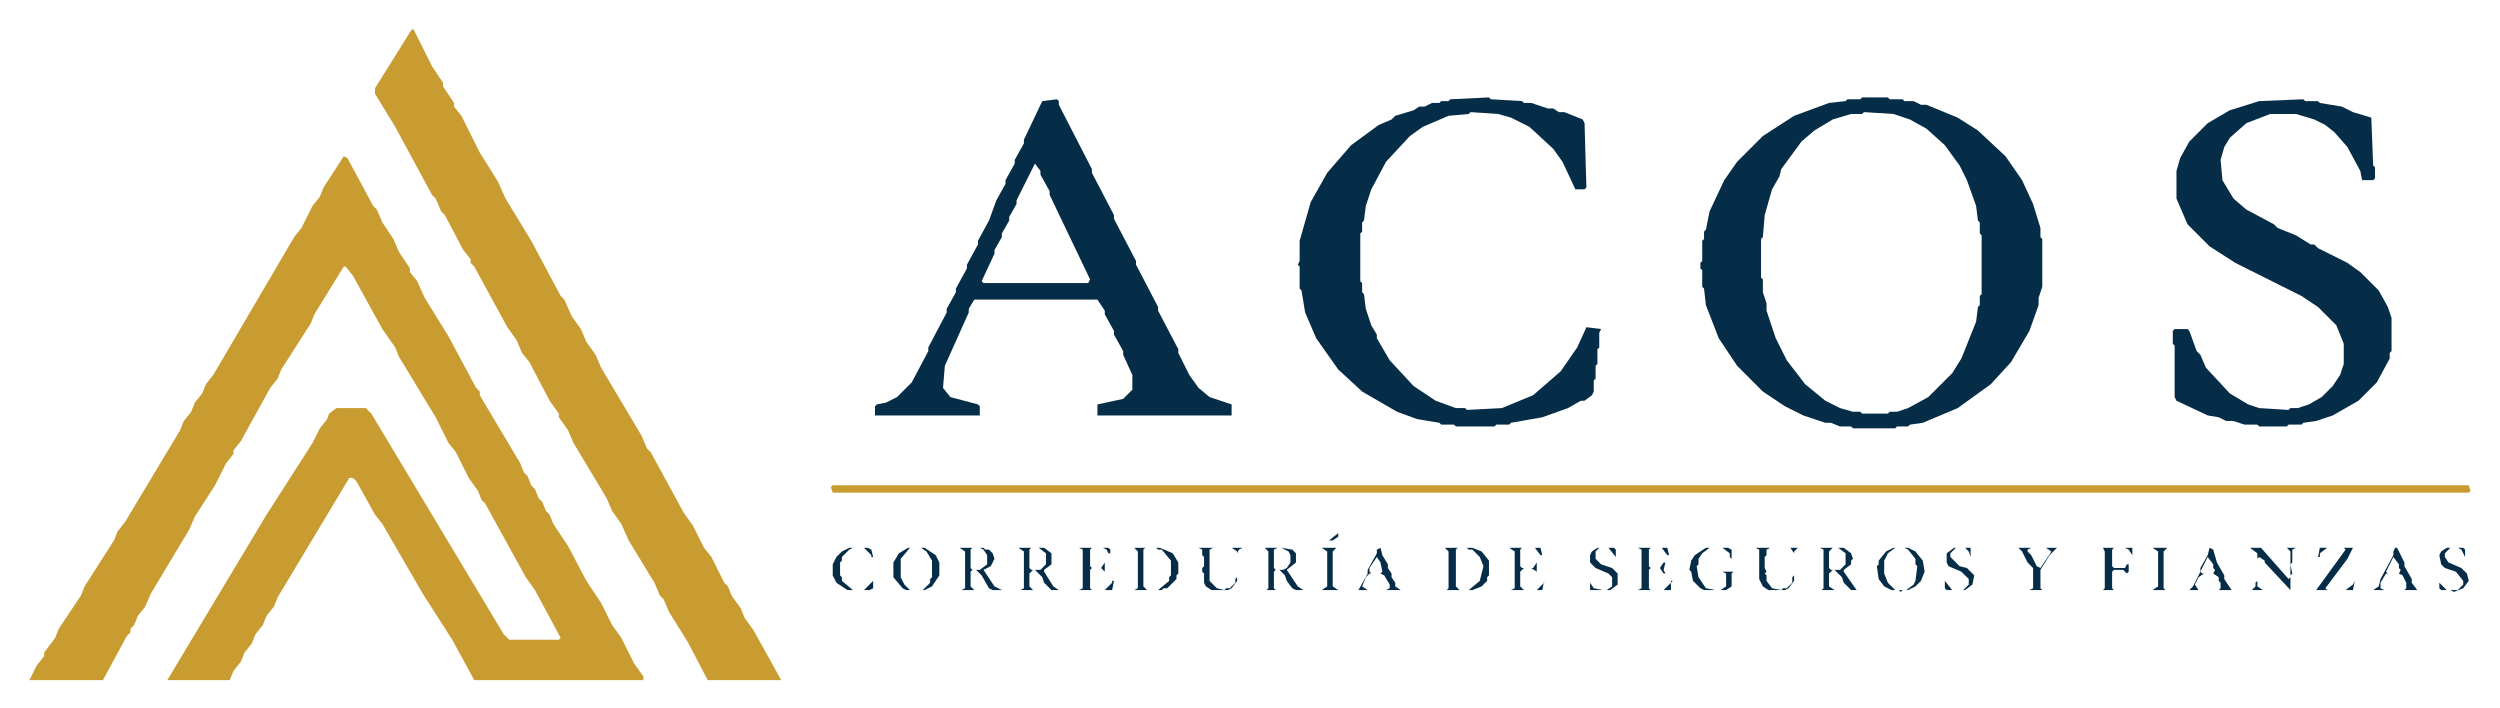
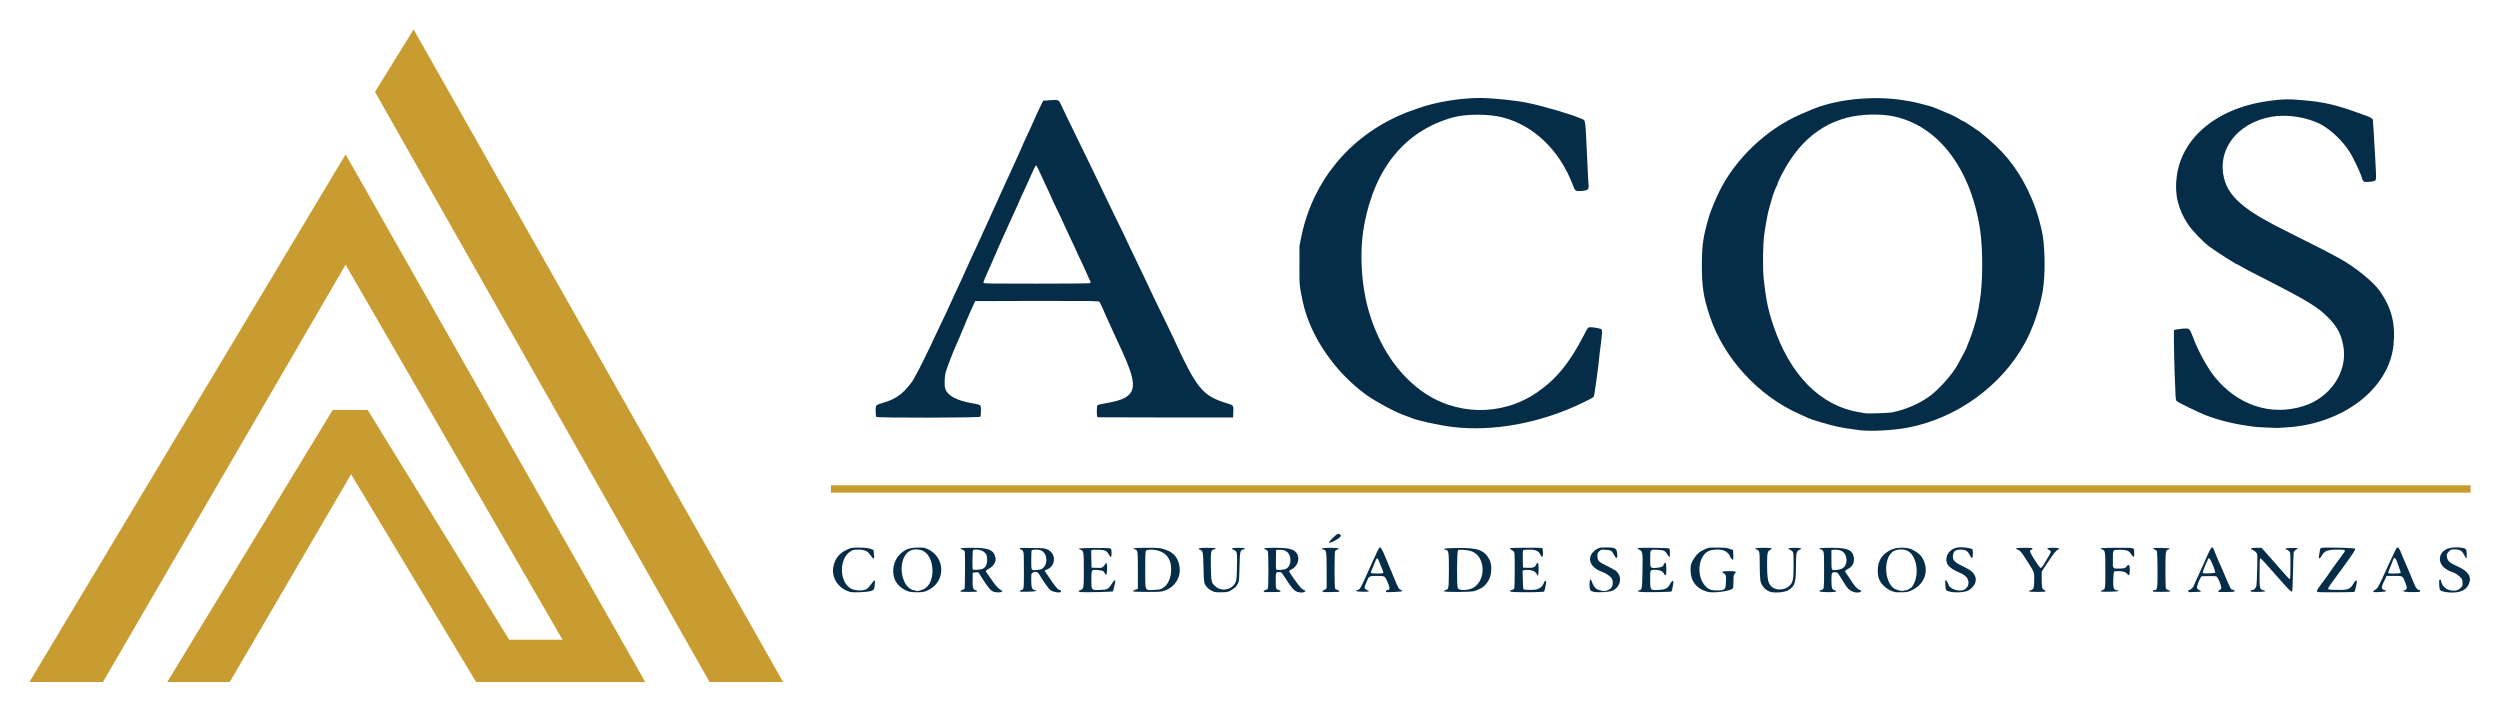
- <svg xmlns="http://www.w3.org/2000/svg" viewBox="0 0 1360 385" role="img" aria-label="ACOS Correduría de Seguros y Fianzas">
-   <path fill="#C99C31" fill-rule="evenodd" d="M452 265L453 268L1343 268L1344 267L1343 264L453 264ZM350 368L345 361L338 347L333 340L327 328L319 316L309 297L301 285L299 280L297 278L295 273L293 271L291 266L289 264L287 259L285 257L283 252L261 215L261 213L259 211L244 183L231 162L227 153L223 148L223 146L217 137L214 130L208 121L205 114L203 112L189 86L187 85L176 102L174 107L170 112L164 124L160 129L116 204L112 209L110 214L106 219L104 224L100 229L98 234L68 284L64 289L62 294L46 319L44 324L32 342L30 347L24 355L24 357L20 362L16 370L56 370L69 346L71 344L71 342L73 340L75 335L79 330L82 323L103 288L106 281L117 264L123 252L127 247L127 245L131 240L147 211L151 206L153 201L169 176L171 171L187 145L188 145L192 150L208 179L215 189L217 194L237 227L244 241L248 246L255 260L260 267L262 272L264 274L286 314L291 321L305 347L304 348L277 348L274 345L202 225L199 222L183 222L179 225L178 228L174 233L170 241L145 280L91 370L125 370L127 365L131 360L133 355L137 350L139 345L143 340L145 335L149 330L151 325L190 260L192 260L194 262L204 280L208 285L230 323L246 348L258 370L350 370ZM224 16L204 48L204 51L215 69L235 106L237 108L240 115L242 117L252 136L256 141L256 143L258 145L276 178L281 185L284 192L288 197L299 218L304 225L304 227L309 234L312 241L330 271L333 278L338 285L342 294L356 317L359 324L361 326L364 333L374 349L385 370L425 370L410 343L405 336L403 331L398 324L396 319L394 317L387 303L383 298L377 286L372 279L354 246L352 244L349 237L327 200L324 193L319 186L316 179L311 172L307 163L305 161L289 131L275 108L271 99L261 83L251 63L247 58L247 56L241 47L241 45L235 36L225 16Z" />
-   <path fill="#062D48" fill-rule="evenodd" d="M865 315L865 321L872 321L867 320L865 317ZM943 311L937 311L939 312L939 319L936 321L939 321L942 319L942 312ZM1340 298L1331 298L1328 300L1327 302L1328 307L1330 309L1336 311L1340 316L1340 318L1337 321L1331 321L1327 317L1327 315L1327 320L1328 321L1333 321L1335 322L1340 320L1343 316L1342 312L1339 309L1332 306L1330 303L1330 301L1333 298L1337 298L1339 299L1341 303L1341 299ZM1304 298L1303 298L1302 300L1302 302L1295 315L1294 319L1291 321L1297 321L1295 320L1295 317L1298 312L1305 312L1307 313L1309 317L1309 320L1308 321L1315 321L1312 317L1312 315L1308 308L1308 306ZM1302 303L1305 307L1305 309L1306 310L1305 312L1299 312L1298 311ZM1262 298L1261 303L1262 303L1262 301L1266 298L1275 298L1276 299L1260 321L1280 321L1281 316L1280 318L1276 321L1266 321L1265 320L1277 304L1280 298ZM1224 298L1228 301L1228 316L1227 317L1227 319L1225 321L1231 321L1228 319L1228 304L1229 303L1232 305L1232 306L1246 321L1246 313L1247 312L1246 307L1247 306L1247 299L1249 298L1244 298L1246 300L1246 314L1245 315L1230 298ZM1202 298L1201 302L1197 309L1197 311L1193 319L1191 321L1197 321L1196 321L1194 318L1196 314L1199 312L1204 312L1207 314L1207 316L1208 317L1208 320L1207 321L1214 321L1210 315L1210 313L1206 306L1204 299ZM1201 303L1204 307L1204 309L1205 310L1204 312L1198 312L1197 311ZM1171 298L1174 300L1174 319L1171 321L1178 321L1177 320L1177 300L1179 298ZM1160 298L1144 298L1145 300L1145 320L1144 321L1152 321L1150 321L1149 320L1149 311L1150 310L1155 310L1157 312L1158 311L1158 307L1157 307L1156 309L1150 309L1149 308L1149 299L1150 298L1156 298L1158 299L1160 302ZM1096 298L1098 298L1100 300L1103 306L1106 309L1106 320L1104 321L1111 321L1110 320L1110 310L1115 302L1119 298L1113 298L1116 300L1110 309L1108 308L1105 302L1103 300L1103 299L1105 298ZM1063 298L1059 301L1059 306L1060 308L1067 311L1071 315L1071 318L1068 321L1062 321L1058 316L1058 320L1059 321L1069 321L1073 318L1074 313L1070 309L1066 308L1061 303L1061 301L1064 298L1069 298L1071 300L1072 303L1072 298ZM1030 298L1026 300L1022 305L1022 307L1021 308L1022 315L1025 319L1029 321L1033 321L1034 322L1035 321L1038 321L1042 319L1045 316L1047 311L1046 305L1042 300L1038 298ZM1031 298L1036 298L1038 299L1042 304L1042 307L1043 308L1042 316L1041 318L1037 321L1031 321L1027 317L1025 312L1025 305L1027 301ZM990 298L992 299L992 320L991 321L989 321L998 321L995 319L995 312L997 310L998 310L1002 314L1003 317L1007 321L1010 321L1003 311L1003 310L1007 307L1007 305L1008 304L1007 301L1003 298ZM997 298L1000 298L1004 301L1004 307L1001 310L996 310L995 309L995 300ZM955 298L957 299L957 315L959 319L962 321L971 321L973 320L976 316L976 300L978 298L973 298L974 298L976 301L976 313L975 314L975 317L972 320L970 320L969 321L964 320L961 316L961 313L960 312L961 311L960 309L960 303L961 302L961 299L963 298ZM940 298L928 298L922 302L920 305L919 310L920 311L921 316L925 320L927 321L933 321L928 320L924 314L923 308L924 307L924 304L926 301L930 298L937 298L941 301L941 303L942 304L942 299ZM891 298L893 299L893 320L891 321L909 321L909 317L910 316L909 316L909 317L905 321L898 321L897 320L897 310L898 309L903 309L905 312L906 312L905 310L906 306L905 306L903 309L898 309L897 308L897 299L898 298L904 298L907 302L908 302L907 298ZM869 298L866 300L865 302L865 306L868 309L875 312L877 314L877 319L874 321L876 321L880 318L880 312L877 309L871 307L868 304L868 300L870 298L875 298L879 303L879 299L878 298ZM821 298L824 300L824 320L822 321L839 321L840 316L840 317L836 321L829 321L827 319L827 311L829 309L833 309L836 311L836 306L834 309L828 309L827 308L827 299L828 298L835 298L838 302L839 302L838 298ZM786 298L788 300L788 320L787 321L785 321L801 321L806 319L809 316L809 314L810 313L810 305L806 300L801 298ZM793 298L798 298L799 299L801 299L805 303L807 308L805 316L799 321L794 321L792 319L792 299ZM751 298L749 299L749 301L744 310L744 312L739 321L737 321L744 321L741 319L743 314L745 312L751 312L753 313L756 318L756 320L754 321L762 321L759 319L759 317L757 314L757 312L755 309L755 307L752 302ZM749 303L751 306L752 311L751 312L746 312L745 311L745 309ZM719 298L722 300L722 319L719 321L728 321L725 319L725 300L727 298ZM688 298L690 300L690 320L689 321L687 321L696 321L694 321L693 320L693 311L694 310L696 310L699 313L700 316L703 320L705 321L709 321L706 319L700 310L705 306L705 301L703 299L697 298L701 300L702 302L702 306L700 309L698 310L694 310L693 309L693 299L695 298ZM652 298L654 299L654 302L655 303L655 308L654 309L654 311L655 312L655 317L656 319L659 321L668 321L670 320L673 316L673 301L674 299L676 298L670 298L673 300L673 314L672 315L672 317L669 320L667 320L666 321L662 320L658 316L658 299L660 298ZM617 298L619 300L619 320L617 321L632 321L633 320L635 320L640 315L640 313L641 312L641 306L638 301L631 298ZM623 298L629 298L630 299L632 299L637 305L637 313L636 314L636 316L630 321L624 321L622 319L622 299ZM587 298L589 299L589 320L587 321L605 321L606 316L605 316L605 317L601 321L594 321L593 320L593 310L594 309L599 309L601 311L601 312L601 306L599 309L594 309L593 308L593 299L594 298L600 298L602 299L603 301L604 301L604 299L603 298ZM554 298L557 300L557 320L555 321L562 321L560 319L560 312L562 310L563 310L567 314L568 317L572 321L576 321L573 319L568 311L568 310L572 307L572 301L568 298ZM561 298L565 298L569 301L569 307L566 310L561 310L560 309L560 299ZM522 298L525 300L525 320L523 321L530 321L528 319L528 311L529 310L531 310L534 313L538 320L540 321L545 321L541 319L535 310L539 308L541 304L540 301L538 299L536 299L535 298ZM529 298L533 298L535 299L537 302L537 307L533 310L529 310L528 309L528 299ZM494 298L489 301L486 306L486 314L491 320L493 321L497 321L495 321L492 318L490 314L490 304L495 298L501 298L504 300L507 305L507 314L506 315L506 317L502 321L499 321L503 321L507 319L511 313L511 306L509 302L503 298ZM458 300L455 303L453 307L453 313L455 317L461 321L473 321L475 320L475 316L470 321L464 321L458 316L458 314L457 313L457 306L458 305L458 303L462 299L464 298L470 298L474 302L474 303L475 303L474 299L472 298L462 298ZM728 290L723 294L725 294L728 292ZM1261 55L1254 55L1253 54L1229 55L1213 60L1201 67L1191 77L1186 86L1184 93L1184 108L1190 122L1202 134L1216 143L1252 161L1261 167L1271 177L1275 187L1275 198L1273 204L1269 210L1263 216L1256 220L1250 222L1246 222L1245 223L1229 222L1223 220L1213 214L1200 200L1197 193L1195 191L1191 180L1190 179L1183 179L1182 180L1182 187L1183 188L1183 216L1184 218L1201 226L1207 227L1211 229L1215 229L1221 231L1228 231L1229 232L1244 232L1245 231L1252 231L1253 230L1260 229L1269 226L1283 218L1293 208L1300 195L1300 192L1301 191L1301 173L1299 167L1294 158L1284 148L1277 143L1261 135L1259 133L1257 133L1249 128L1239 124L1237 122L1222 114L1215 108L1209 98L1208 87L1210 80L1213 75L1222 67L1235 62L1249 62L1259 65L1265 68L1270 72L1277 80L1284 93L1285 98L1291 98L1292 97L1292 91L1291 90L1290 64L1280 61L1274 58L1262 56ZM567 55L557 76L557 78L552 87L552 89L547 98L547 100L542 109L538 120L532 131L532 133L526 144L526 146L520 157L520 159L515 168L515 170L505 189L505 191L496 208L488 216L482 219L477 220L476 221L476 226L533 226L533 221L532 220L517 216L513 211L514 199L527 170L527 168L530 163L597 163L601 169L601 171L606 180L606 182L611 191L611 193L616 204L616 212L611 217L597 220L597 226L670 226L670 220L658 216L652 211L647 204L641 192L641 190L630 169L630 167L618 144L618 142L606 119L606 117L594 94L594 92L576 57L576 55L575 54ZM563 89L566 93L566 95L571 104L571 106L593 152L592 154L535 154L534 153L541 138L541 136L545 129L545 127L549 120L549 118L553 111L553 109ZM1013 53L1012 54L1005 54L1004 55L995 56L976 63L959 74L945 88L938 98L930 115L928 125L927 126L927 130L926 131L926 142L925 143L925 146L926 147L926 156L927 157L928 166L935 184L945 199L959 213L971 221L981 226L993 230L996 230L1001 232L1007 232L1008 233L1031 233L1032 232L1038 232L1039 231L1046 230L1065 222L1083 209L1094 197L1104 180L1109 166L1109 162L1111 156L1111 130L1110 129L1110 124L1106 111L1100 98L1091 85L1076 71L1065 64L1048 57L1045 57L1041 55L1036 55L1035 54L1028 54L1027 53ZM1014 61L1030 62L1039 65L1048 70L1058 79L1066 90L1070 98L1075 112L1076 120L1077 121L1077 127L1078 128L1078 160L1077 161L1077 166L1076 167L1075 175L1067 195L1062 203L1049 216L1038 222L1032 224L1028 224L1027 225L1013 225L1012 224L1008 224L1001 222L993 218L982 209L972 196L966 184L961 169L961 165L959 159L959 152L958 151L958 130L959 129L960 117L964 103L968 96L969 92L980 77L987 71L997 65L1007 62L1013 62ZM789 54L788 55L784 55L783 56L779 56L775 58L772 58L769 60L759 63L757 65L750 68L735 79L722 94L713 110L707 131L707 142L706 144L707 145L707 157L708 158L710 170L716 184L728 201L741 213L760 224L771 228L783 230L784 231L791 231L792 232L813 232L814 231L821 231L822 230L839 227L853 222L860 218L862 218L866 215L867 213L867 207L868 206L868 199L869 198L869 190L870 189L870 181L871 179L863 178L858 189L849 202L834 215L817 222L798 223L797 222L792 222L781 218L769 210L756 196L749 184L749 182L746 177L743 168L742 160L741 159L741 154L740 153L740 127L741 126L741 121L742 120L743 112L746 103L754 88L767 74L774 69L788 63L799 62L800 61L815 62L822 64L832 69L845 81L850 88L857 103L862 103L863 102L862 67L861 65L851 61L848 61L845 59L842 59L833 56L829 56L828 55L811 54L810 53Z" />
+ <svg xmlns="http://www.w3.org/2000/svg" viewBox="120 75 1360 385" role="img" aria-label="ACOS Correduría de Seguros y Fianzas">
+   <path fill="#C99C31" d="M 345 91 L 324 125 L 506 446 L 546 446 Z M 308 159 L 136 446 L 176 446 L 308 219 L 426 423 L 397 423 L 320 298 L 301 298 L 211 446 L 245 446 L 311 333 L 379 446 L 471 446 Z" />
+   <rect x="572" y="339" width="892" height="4" fill="#C99C31" />
+   <path fill="#062D48" fill-rule="evenodd" d="M 1452.5 397.3 C 1449.2 397.1 1447.4 396.4 1447.2 395.5 C 1446.9 394.3 1446.8 391.2 1446.9 390.8 C 1447.2 390.1 1448 390.3 1448 391 C 1448 393 1450.1 395.4 1452.5 396 C 1455 396.7 1457.3 396.3 1458.6 394.8 C 1459.7 393.7 1459.7 393.5 1459.6 391.7 C 1459.4 390 1459.3 389.8 1457.9 388.5 C 1457 387.7 1455.8 386.9 1455.1 386.6 C 1450 385 1447.3 382.4 1447.3 379.1 C 1447.3 374.8 1451.5 372.3 1457.7 372.8 C 1461.6 373.2 1461.8 373.4 1461.9 376.3 C 1462 379.2 1461.7 379.3 1460.5 376.9 C 1459.4 374.6 1458.2 373.9 1455.4 373.9 C 1453.3 373.9 1453.2 373.9 1452.1 375.1 C 1451.1 376.3 1450.9 376.6 1451.1 377.7 C 1451.4 380.2 1452.4 381.1 1457.1 383.2 C 1462.8 385.8 1464.7 388.8 1463.1 392.6 C 1461.7 396.1 1458.1 397.7 1452.5 397.3 Z M 582.5 397 C 576.3 395.4 572.3 389.5 573.3 383.6 C 574.1 379.1 576.4 376 580.6 374.1 C 583.1 372.9 583.2 372.9 587.3 372.9 C 590.5 372.9 591.9 373.1 593.3 373.5 L 595.2 374.2 L 595.4 376.3 C 595.8 379.6 595.4 379.7 593.3 376.7 C 591.9 374.7 590.2 374 586.8 374 C 584.4 374 584 374.1 582.6 375 C 576.2 379 576.6 392 583.1 395.3 C 585 396.2 588.1 396.5 590.2 395.9 C 591.6 395.5 592 395.3 593.6 393.2 C 595.9 390.1 596.2 390 595.9 392.8 C 595.6 395.8 595.5 395.9 593.8 396.5 C 592 397.1 584.1 397.5 582.5 397 Z M 614.7 396.9 C 611.1 395.9 607.7 393 606.6 389.8 C 605 385.4 606.2 379.8 609.5 376.6 C 612.2 373.9 614.8 372.9 619.2 372.9 C 622.7 372.8 622.9 372.9 625.1 373.9 C 634.3 378.5 634.4 391.3 625.2 395.9 C 623.1 396.9 622.6 397.1 619.5 397.2 C 617.6 397.2 615.5 397.1 614.7 396.9 Z M 622.7 395.4 C 628.8 392.3 628.8 378.8 622.7 375 C 620.4 373.5 616.4 373.5 614.4 375 C 610 378.2 609.2 386.7 612.6 392.6 C 613.5 394.2 615.7 396 616.8 396 C 617.2 396 617.7 396.2 618 396.3 C 618.7 396.8 620.6 396.4 622.7 395.4 Z M 660.8 397 C 659 396.5 657.7 394.9 654 389.1 L 652.2 386.3 L 650.7 386.4 L 649.2 386.5 L 649.1 390.3 C 649 394.5 649.3 395.7 650.6 396 C 651.1 396.1 651.5 396.4 651.6 396.6 C 651.7 396.9 650.6 397 647 397 C 643.5 397 642.3 396.9 642.4 396.6 C 642.5 396.4 643 396.1 643.5 395.9 C 644 395.8 644.6 395.5 644.7 395.3 C 645 394.8 645.1 375.7 644.8 374.9 C 644.7 374.6 644.1 374.2 643.5 374 C 641.3 373.3 642.7 373 648.8 373 C 658.2 373 660.8 374.2 661.6 378.8 C 661.9 380.8 660.1 383.4 657.7 384.5 C 656.4 385.1 655.9 386 656.7 386.5 C 656.8 386.6 657.5 387.6 658.2 388.6 C 660.9 392.7 662.7 394.9 664 395.6 C 664.8 396.1 665.3 396.6 665.2 396.8 C 665.1 397.3 662.2 397.4 660.8 397 Z M 654.4 384.5 C 656.1 383.8 657 382.2 657 379.7 C 657 377.1 656.7 376.3 655.1 375.1 C 653.7 374 649.8 373.5 649.3 374.4 C 649 374.9 648.9 384.4 649.2 384.8 C 649.6 385.2 653.2 385 654.4 384.5 Z M 693.8 397 C 693.1 396.9 692 396.5 691.4 396 C 690.5 395.4 687 390.4 685.3 387.4 C 684.6 386.1 683 385.7 681.8 386.5 C 681 387 681 387.2 681 390.6 C 681 394.7 681.4 395.7 682.8 396 C 685.1 396.4 683.4 396.8 679.1 396.9 C 675.6 397 674.6 396.9 674.7 396.6 C 674.8 396.4 675.2 396.1 675.5 396 C 677 395.8 677 395.7 677 385.2 C 677 374.3 677 374.5 675.2 373.9 C 674.9 373.8 674.7 373.5 674.7 373.3 C 674.7 373.1 676.7 373 681.4 373.1 C 687.9 373.2 688.2 373.2 690 374 C 694.6 376.2 694.4 382.7 689.8 384.7 C 688.2 385.4 688.1 385.5 688.8 386.3 C 689 386.6 690.4 388.6 691.8 390.7 C 694.3 394.4 695.7 396 696.6 396 C 697.2 396 697.5 396.7 697 397 C 696.4 397.4 695.8 397.4 693.8 397 Z M 686.9 384.4 C 690.2 382.3 689.9 376.1 686.5 374.5 C 685 373.8 681.5 373.8 681.2 374.5 C 681.1 374.8 681 377.2 681 379.8 C 681 384.1 681.1 384.7 681.6 385 C 682.4 385.4 686 385 686.9 384.4 Z M 707.9 397.1 C 706.4 396.9 706.4 396.4 708 395.9 C 709.5 395.4 709.6 394.8 709.6 385 C 709.6 375.7 709.5 374.5 708 374.1 C 707.4 373.9 707 373.7 706.9 373.5 C 706.8 373 723.6 372.9 724.2 373.4 C 724.5 373.6 724.7 374.5 724.7 375.9 C 724.7 378.4 724.2 378.6 723.2 376.6 C 722.1 374.7 721.2 374.2 718.1 374.1 C 716.6 374 715 374 714.5 374.1 L 713.6 374.4 L 713.7 379.1 L 713.8 383.8 L 716.6 383.9 C 719.2 384 719.4 384 720.3 383.1 C 720.8 382.6 721.3 381.9 721.4 381.7 C 721.5 381.3 721.7 381.3 722 381.5 C 722.5 382 722.3 387.4 721.8 387.6 C 721.5 387.7 721.2 387.4 721 386.9 C 720.5 385.6 719.8 385.3 717.2 385.1 C 713.6 384.8 713.7 384.8 713.7 390.4 C 713.7 396.2 713.6 396.1 718.6 395.9 C 722.4 395.8 723 395.5 724.8 392.6 C 725.9 390.8 726.7 390.2 726.7 391.1 C 726.7 391.9 725.6 396.5 725.4 396.7 C 725.2 397 710.2 397.3 707.9 397.1 Z M 780.8 397 C 778.4 396.4 776.4 394.7 775.4 392.7 C 775 391.7 774.8 389.8 774.7 383.5 C 774.5 374.9 774.4 374.6 772.7 374 C 771.1 373.3 772.5 373 776.9 373 C 780.3 373 781.4 373.1 781.3 373.4 C 781.2 373.6 780.8 373.9 780.4 373.9 C 778.7 374.2 778.6 375 778.7 383.2 C 778.9 391.6 778.9 391.9 781.1 393.9 C 784.4 397.1 790.4 395.9 792.2 391.6 C 792.7 390.4 792.8 389 792.9 383.1 C 793.1 375.3 793 374.9 791.1 374.1 C 789.3 373.4 790.1 373 793.7 373 C 796.8 373 798.3 373.4 796.5 373.9 C 794.6 374.3 794.5 374.7 794.3 383.3 C 794.1 390.7 794.1 391.2 793.4 392.5 C 792.3 394.4 792 394.6 790 395.9 C 788.3 397 788 397.1 785 397.2 C 783.3 397.3 781.4 397.2 780.8 397 Z M 808.2 397.1 C 807.1 396.9 807.2 396.3 808.5 395.9 C 809 395.8 809.6 395.5 809.7 395.3 C 810.1 394.7 810.1 375.3 809.7 374.8 C 809.6 374.6 809.1 374.2 808.6 374 C 806.5 373.2 807.7 373 813.8 373 C 821.9 373 824.6 373.9 825.9 376.9 C 827.1 379.7 825.5 383.4 822.5 384.8 C 821.9 385.1 821.3 385.5 821.3 385.8 C 821.3 386.2 825.1 391.7 827.1 394.1 C 827.7 394.9 828.8 395.8 829.4 396 C 830.3 396.4 830.4 396.5 829.8 396.9 C 829.1 397.4 827.6 397.5 825.8 397 C 824.1 396.5 822.6 394.8 819.6 390.1 C 818.3 388 817.1 386.3 816.9 386.3 C 814 386 814 385.9 814 390.8 C 814 395.2 814.1 395.6 815.5 395.9 C 816.8 396.3 817 397 815.8 397 C 815.3 397 813.6 397.1 812 397.1 C 810.4 397.1 808.7 397.1 808.2 397.1 Z M 819.6 384.4 C 821.1 383.7 822 381.8 822 379.7 C 822 376 819.7 373.9 816.1 374.1 L 814.2 374.2 L 814.1 379.3 C 814 382.1 814.1 384.6 814.3 384.8 C 814.7 385.3 818.3 385.1 819.6 384.4 Z M 840.4 397.1 C 839 396.9 839 396.5 840.5 395.9 C 841.2 395.6 841.7 395.1 841.7 394.8 C 841.7 394.4 841.7 389.9 841.7 384.7 C 841.6 374.4 841.6 374.3 839.8 373.9 C 837.9 373.4 839.6 373 843.7 373 C 848 373 849.2 373.3 847.4 374 C 846.9 374.2 846.4 374.6 846.3 374.8 C 845.9 375.3 845.9 394.7 846.3 395.3 C 846.4 395.5 847 395.8 847.5 395.9 C 848.9 396.3 849 397 847.6 397 C 847 397 845.4 397 844 397.1 C 842.6 397.1 841 397.1 840.4 397.1 Z M 874.3 397.1 C 873.7 396.9 874 396 874.6 396 C 876.3 396 876.3 395 874.6 391.1 C 873.3 388.3 873.4 388.3 868.8 388.3 C 864.8 388.3 864.7 388.4 863.4 391.6 C 862 394.8 862 395.2 863.5 395.9 C 865.6 396.7 864.9 397 861.1 396.9 C 857.5 396.8 856.7 396.5 858.7 395.9 C 860 395.4 859.9 395.6 864.9 384.5 C 865.6 383 866.5 380.9 867 379.8 C 867.6 378.7 868.5 376.7 869.1 375.2 C 869.9 373.6 870.5 372.7 870.7 372.7 C 871.3 372.9 872.2 374.5 873.7 378.2 C 874.5 380 875.4 382.3 875.8 383.3 C 876.3 384.3 877.1 386.4 877.8 388 C 880.8 395.4 880.9 395.5 882.3 396 C 882.8 396.2 883 396.5 882.8 396.6 C 882.5 396.9 875 397.3 874.3 397.1 Z M 872.5 386.7 C 872.6 386.5 872.4 385.8 872.1 385 C 871.7 384.2 871 382.4 870.5 381.1 C 870 379.8 869.5 378.7 869.3 378.7 C 869 378.7 868.4 379.4 868.2 380.3 C 868 380.8 867.5 382.1 867 383.2 C 865.8 385.8 865.6 386.3 865.9 386.7 C 866.1 387.1 872.2 387.1 872.5 386.7 Z M 944.6 397.1 C 941.2 397 940.4 396.5 942.5 395.9 C 943 395.8 943.6 395.5 943.7 395.3 C 943.9 395 944 390.5 944 385.1 C 944 375.5 944 375.4 943.2 374.8 C 942.8 374.4 942.2 374 941.9 373.9 C 941.6 373.8 941.3 373.5 941.3 373.3 C 941.3 372.9 958.9 372.8 959.1 373.2 C 959.2 373.4 959.3 374.5 959.4 375.7 C 959.5 378.2 958.9 378.6 957.9 376.6 C 957 374.7 955.4 374 951.9 374 C 950.4 374 949 374.1 948.7 374.3 C 948.4 374.5 948.3 375.7 948.4 379.2 L 948.5 383.8 L 951.1 383.9 C 954 384 955.1 383.6 955.7 382.1 C 956.6 380.3 957 381.2 957 384.6 C 957 387.7 956.6 389.1 956.2 387.7 C 955.7 386.3 954.1 385.2 952 385.1 C 950.9 385 949.6 385 949.2 385.1 L 948.3 385.4 L 948.4 390.3 C 948.5 393 948.6 395.4 948.8 395.6 C 948.9 395.7 950.5 395.9 952.2 395.9 C 956.6 396.1 958.9 394.9 960.1 391.6 C 960.3 391 960.8 390.8 961.1 391.3 C 961.3 391.6 960.3 396.4 960 396.8 C 959.7 397.1 951.3 397.3 944.6 397.1 Z M 987.2 397 C 985 396.5 984.7 396.1 984.7 392.9 C 984.7 389.7 985.4 389.4 986.3 392.3 C 987 394.2 988.2 395.5 989.7 395.9 C 990.1 396 990.9 396.2 991.4 396.4 C 992.7 396.9 995.1 396.2 996.3 395 C 997.5 393.9 997.7 391.3 996.8 389.7 C 996.2 388.6 993.6 386.8 991.6 386.1 C 984.1 383.5 982.7 377.3 988.8 373.6 C 990 372.9 990.6 372.8 993.7 372.8 C 999 372.8 999.6 373.2 999.8 376.8 C 999.9 379 999.2 379.1 998.1 377 C 996.9 374.6 996.3 374.2 993.4 374.1 C 991.1 373.9 990.9 374 990 374.9 C 989.1 375.7 989 376 989 377.5 C 989 380 989.8 380.8 994.1 382.8 C 996.2 383.8 998.3 385 999 385.5 C 1002.7 388.6 1001.8 394.2 997.2 396.3 C 995.6 397.1 989.7 397.4 987.2 397 Z M 1014.1 397.1 C 1011.1 397 1010.1 396.6 1011.8 396.1 C 1013.3 395.8 1013.3 395.5 1013.5 385.6 C 1013.7 375.2 1013.6 374.9 1011.7 374 C 1011.1 373.7 1010.7 373.4 1010.9 373.2 C 1011.3 372.8 1028 373 1028.2 373.4 C 1028.5 374.3 1028.5 377.8 1028.2 378 C 1028 378.1 1027.5 377.5 1027.1 376.7 C 1025.9 374.6 1025.1 374.2 1021.6 374.1 C 1017.6 373.9 1017.7 373.8 1017.7 379 C 1017.7 384.2 1017.7 384.2 1021.2 383.9 C 1023.7 383.7 1025 383.1 1025 382.2 C 1025 381.9 1025.2 381.6 1025.5 381.4 C 1026.2 380.7 1026.4 381.4 1026.5 384.8 C 1026.5 388.1 1026.1 388.8 1025 386.8 C 1024.3 385.6 1022.8 385 1020.4 385 C 1017.6 385 1017.7 384.8 1017.7 390.2 C 1017.7 396.2 1017.7 396.2 1022.5 395.9 C 1026.1 395.7 1027.4 395 1028.6 392.5 C 1029.4 391 1030.3 390.5 1030.3 391.6 C 1030.3 392.6 1029.6 396.5 1029.3 396.8 C 1029.1 397 1019.4 397.2 1014.1 397.1 Z M 1048.7 396.9 C 1043.2 395.3 1040 391.6 1039.7 386.2 C 1039.5 382.6 1040 381 1041.8 378.4 C 1043.5 376 1044.3 375.3 1047.2 373.9 C 1049.5 372.9 1049.6 372.8 1054.3 372.9 C 1058.3 372.9 1059.5 373 1061 373.6 L 1062.8 374.2 L 1062.9 376.5 C 1063.1 379.6 1062.8 380.1 1061.8 378.8 C 1061.4 378.3 1061 377.7 1061 377.5 C 1061 376.8 1059.6 375.3 1058.3 374.7 C 1056.2 373.6 1051 373.8 1049 375 C 1043.8 378.1 1042.9 388.1 1047.3 393.3 C 1049.2 395.6 1050.6 396.2 1054.1 396.2 C 1058.3 396.2 1058.8 395.7 1058.9 391.8 C 1059.1 388 1058.9 387.5 1057.6 386.8 C 1056.1 386 1056.9 385.7 1060.9 385.7 C 1064.3 385.7 1064.8 386 1063.7 387.1 C 1063.1 387.8 1063 388.3 1063 391.4 C 1063 393.8 1062.9 395 1062.6 395.2 C 1060.7 396.7 1051.8 397.8 1048.7 396.9 Z M 1082.9 396.9 C 1081.1 396.2 1080 395.4 1078.9 393.8 C 1077.5 391.8 1077.4 390.6 1077.3 382.7 C 1077.3 374.9 1077.2 374.3 1075.5 373.9 C 1073.6 373.4 1075.3 373 1079.3 373 C 1083.7 373 1084.7 373.3 1083.1 374.1 C 1081.5 374.8 1081.3 375.6 1081.3 382.3 C 1081.3 389.1 1081.7 391.5 1083 393.3 C 1085.1 396.3 1090.5 396.5 1093.4 393.7 C 1095.4 391.9 1095.7 390.3 1095.7 382.3 C 1095.7 375.6 1095.6 375.4 1094.9 374.8 C 1094.5 374.4 1093.8 374 1093.4 373.8 C 1091.9 373.4 1093.1 373 1096.3 373 C 1099.9 373 1100.7 373.4 1098.9 374.1 C 1097.2 374.8 1097 376 1097 383.6 C 1097 392.2 1096.3 394.1 1092.6 396.2 C 1090.5 397.3 1085.1 397.7 1082.9 396.9 Z M 1113.1 397.1 C 1109.5 397 1108.7 396.5 1110.9 395.9 C 1112.3 395.6 1112.3 395.5 1112.3 384.8 C 1112.3 374.7 1112.3 374.3 1110.5 373.9 C 1108.3 373.3 1110.4 373 1116.1 373 C 1124.8 373 1127.5 374 1128.4 377.8 C 1129 380.8 1127.9 383.2 1125.3 384.5 C 1123.5 385.5 1123.4 385.7 1124.4 387 C 1124.8 387.5 1126 389.2 1126.9 390.7 C 1128.9 393.9 1130.3 395.4 1131.8 396 C 1132.8 396.4 1132.8 396.4 1132.2 396.9 C 1130.8 397.9 1127.4 397.2 1125.6 395.4 C 1125 394.9 1123.7 393 1122.6 391.2 C 1119.8 386.5 1119.7 386.3 1118.2 386.3 C 1116.5 386.2 1116.3 386.6 1116.3 390.8 C 1116.3 394.8 1116.7 395.9 1118.1 396.1 C 1118.5 396.1 1118.8 396.3 1118.9 396.5 C 1119.1 397 1117.4 397.2 1113.1 397.1 Z M 1122.1 384.3 C 1125.2 382.7 1125.4 377.2 1122.3 375 C 1121.2 374.2 1118.6 373.8 1117.2 374.1 L 1116.3 374.3 L 1116.3 379.5 C 1116.3 384 1116.4 384.7 1116.9 385 C 1117.7 385.4 1120.6 385 1122.1 384.3 Z M 1150.5 397 C 1146.9 396.1 1143.3 393 1142.2 390 C 1141.7 388.7 1141.5 387.3 1141.5 385.2 C 1141.5 380 1144 376.2 1148.9 374 C 1151.6 372.7 1156.9 372.6 1159.6 373.7 C 1162.3 374.9 1164.3 376.3 1165.5 378.1 C 1169.7 384.6 1167.5 392.4 1160.4 395.9 C 1158.2 397 1157.7 397.1 1154.8 397.2 C 1153 397.3 1151 397.2 1150.5 397 Z M 1156.9 396.1 C 1157.5 396 1158.2 395.7 1158.4 395.5 C 1158.6 395.2 1158.9 395 1159.2 395 C 1159.9 395 1161.6 392.2 1162.1 390.1 C 1163.7 384.2 1161.9 377.2 1158.1 374.9 C 1156 373.5 1152 373.6 1149.8 375 C 1144.6 378.6 1144.9 391.1 1150.3 395.1 C 1151.2 395.8 1154.5 396.7 1155.3 396.4 C 1155.6 396.3 1156.3 396.2 1156.9 396.1 Z M 1180.5 396.8 C 1179.6 396.6 1178.8 396.2 1178.7 396 C 1178.3 395.4 1178 390.9 1178.3 390.6 C 1178.6 390.3 1179.7 392 1180.1 393.3 C 1180.7 395.1 1184.4 396.6 1187.2 396.2 C 1189.8 395.8 1191.4 393.3 1190.7 390.8 C 1190.2 388.8 1188.7 387.6 1184 385.6 C 1181.6 384.5 1179.4 382.6 1179.1 381.2 C 1177.8 376.7 1181.4 372.7 1186.6 372.7 C 1189.1 372.7 1192.2 373.2 1192.9 373.8 C 1193.5 374.2 1193.3 378.4 1192.8 378.6 C 1192.6 378.6 1192.1 378.1 1191.7 377.3 C 1190.7 374.9 1189.4 374 1186.7 374 C 1183.8 374 1182.7 374.8 1182.4 377.1 C 1182.1 379.7 1183.1 380.8 1188.1 383.2 C 1192.5 385.4 1193.6 386.4 1194.5 388.6 C 1195.6 391.2 1194 394.3 1190.8 396.2 C 1188.9 397.3 1183.3 397.6 1180.5 396.8 Z M 1310.9 397.1 C 1310.1 396.9 1310.2 396 1310.9 396 C 1311.5 396 1313.3 394.4 1313.3 393.9 C 1313.3 393.8 1313.9 392.5 1314.5 391.1 C 1316.5 386.9 1316.8 386 1319 381.2 C 1322.9 372.3 1323.3 371.7 1324.2 373.7 C 1324.4 374.3 1325.6 377.2 1326.8 380 C 1328.1 382.8 1329.5 386.1 1330 387.3 C 1333.7 395.9 1333.4 395.5 1334.6 395.8 C 1336.4 396.3 1335.9 397 1333.8 397 C 1326.8 397.2 1325.9 397.1 1327.1 396.2 C 1327.5 395.9 1327.9 395.6 1328.1 395.6 C 1329.1 395.2 1326.8 388.8 1325.5 388.5 C 1325.1 388.4 1323.2 388.4 1321.2 388.4 L 1317.6 388.5 L 1316.9 389.7 C 1315.9 391.5 1315 394.2 1315.2 394.9 C 1315.3 395.3 1315.8 395.8 1316.4 396 C 1318 396.7 1317.5 397 1314.9 397 C 1313.5 397 1312.2 397.1 1311.9 397.1 C 1311.7 397.2 1311.2 397.2 1310.9 397.1 Z M 1325.1 386.3 C 1325.1 386.1 1324.7 384.9 1324.3 383.7 C 1322.6 379.2 1321.6 377.8 1321.1 379.2 C 1321 379.6 1320.6 380.6 1320.1 381.5 C 1319.2 383.5 1318.3 386 1318.3 386.6 C 1318.3 386.9 1319.1 387 1321.8 386.9 C 1324.6 386.8 1325.2 386.7 1325.1 386.3 Z M 1381.1 397.1 C 1379.9 396.9 1380.2 396.1 1382.8 392.7 C 1384.1 391 1385.5 389 1386 388.4 C 1387.4 386.2 1392.7 378.9 1394.2 376.9 C 1396.4 374.1 1396.4 374 1391.7 374 C 1386.2 374 1384.3 374.7 1383 377.4 C 1382.2 378.9 1381.1 379.2 1381.5 377.8 C 1381.6 377.2 1381.8 376 1381.9 375.1 C 1382 374.1 1382.3 373.2 1382.5 373.1 C 1383.2 372.6 1401 373 1401.2 373.5 C 1401.4 374.1 1399.8 376.6 1394.2 384.2 C 1388 392.6 1386.5 394.7 1386.5 395.2 C 1386.5 395.8 1387 395.8 1391.3 395.9 C 1397.3 396 1398.5 395.6 1400.2 392.6 C 1401.4 390.7 1401.8 390.4 1402.1 391.1 C 1402.3 391.6 1401.2 396.6 1400.8 397 C 1400.6 397.2 1382.4 397.3 1381.1 397.1 Z M 1411.6 397.1 C 1410.7 396.9 1410.9 396.4 1412.2 395.8 C 1413.4 395.2 1414.1 393.9 1418.4 384.3 C 1418.7 383.5 1419.7 381.5 1420.5 379.8 C 1421.3 378.2 1422.3 376 1422.8 374.9 C 1424.1 372.1 1424.6 372.1 1425.8 374.8 C 1426.1 375.6 1427.7 379.5 1429.5 383.5 C 1431.2 387.5 1432.9 391.6 1433.3 392.6 C 1434.1 394.7 1435.2 396 1436.1 396 C 1436.9 396 1436.8 396.9 1435.9 397 C 1435.5 397.1 1433.4 397.1 1431.2 397.1 C 1427.3 397 1426.4 396.6 1428.3 396 C 1429.6 395.5 1429.6 394.8 1428.4 391.7 C 1427 388.2 1427.2 388.3 1422.5 388.3 L 1418.3 388.3 L 1417.2 390.7 C 1415.2 394.6 1415.3 395.6 1417.5 396.1 C 1418 396.3 1418.3 396.5 1418.1 396.6 C 1417.8 396.9 1412.5 397.3 1411.6 397.1 Z M 1426 386.5 C 1426 386.3 1425.6 385.1 1425.1 383.8 C 1424.7 382.5 1424.1 380.9 1423.8 380.1 C 1423.2 378.6 1422.4 378 1422.1 378.9 C 1422 379.2 1421.3 381.1 1420.5 383 C 1419.7 384.9 1419.1 386.5 1419.2 386.7 C 1419.5 387.2 1426 387.1 1426 386.5 Z M 736.5 396.7 C 736.4 396.5 736.6 396.2 736.9 396.1 C 737.2 396 737.8 395.8 738.2 395.6 L 739 395.3 L 739 385.2 C 739 374.4 739 374.4 737.3 373.8 C 735.4 373.2 737.2 373 743.8 373 C 750.8 373 751 373 753.9 374 C 758.6 375.5 761.1 378.6 761.7 383.6 C 762.4 389 759.3 394.1 754.1 396.1 C 751.7 397 751.6 397 744.2 397 C 739.5 397 736.6 396.9 736.5 396.7 Z M 752.4 395 C 755.3 393.3 757.1 389.5 757.1 384.8 C 757.2 379.6 754.8 376 750.5 374.7 C 747.8 373.8 744.3 373.8 743.5 374.5 C 743.1 375 743 376.4 743 384.9 C 743 396.9 742.7 396.2 747.8 395.9 C 750.5 395.8 751.4 395.6 752.4 395 Z M 905.4 396.6 C 905.5 396.4 906 396.1 906.6 395.9 C 908.1 395.5 908.1 395.2 908.2 385 C 908.2 375.1 908.1 374.5 906.5 374.1 C 904.2 373.4 906 373.2 912.8 373.1 C 923.9 372.9 927.6 374.3 930.3 379.5 C 931.6 382 931.6 387 930.2 389.8 C 928.6 393.3 926.6 395 922.2 396.5 C 920.4 397.2 905.2 397.2 905.4 396.6 Z M 921.3 394.8 C 928.7 390.8 928.1 377.5 920.5 374.9 C 918.2 374.1 913.8 373.8 913.2 374.3 C 912.5 374.9 912.4 394.2 913.1 395.1 C 914.1 396.4 918.7 396.2 921.3 394.8 Z M 1223.8 396.7 C 1223.7 396.5 1224.1 396.2 1224.7 396.1 C 1226.3 395.7 1226.6 394.8 1226.6 390.5 C 1226.7 386.2 1226.8 386.5 1222.7 380.1 C 1219.9 375.6 1219 374.5 1217.6 374 C 1215.8 373.2 1216.7 373 1221.2 373 C 1224.8 373 1225.7 373.1 1225.7 373.5 C 1225.7 373.7 1225.4 374 1225 374.1 C 1223.7 374.4 1224.2 375.5 1227.9 381.2 C 1228.9 382.8 1229.9 384 1230.2 384 C 1230.4 384 1231.1 383.1 1231.8 382.1 C 1232.4 381 1233.5 379.2 1234.3 377.9 C 1235.9 375.2 1236 374.8 1234.7 374.2 C 1233 373.3 1233.5 373 1236.8 373 C 1239.9 373 1241.1 373.4 1239.6 374 C 1238.5 374.4 1237.8 375.3 1234 380.9 L 1230.7 385.9 L 1230.7 390.1 C 1230.7 394.7 1230.9 395.5 1232.2 396 C 1232.7 396.2 1232.9 396.5 1232.8 396.7 C 1232.6 397.1 1224.1 397.1 1223.8 396.7 Z M 1262.9 396.7 C 1262.7 396.5 1263.2 396.2 1263.8 396 C 1265.3 395.5 1265.3 395.5 1265.3 384.8 C 1265.3 374.6 1265.3 374.5 1263.3 373.8 C 1261.4 373.2 1263.8 373 1271.8 373 C 1281.8 373 1280.9 372.7 1281 375.9 C 1281.1 378 1280.8 378.4 1280 377.3 C 1279.6 376.9 1279 376.1 1278.7 375.6 C 1277.7 374.4 1276 374 1272.6 374.1 C 1269.3 374.2 1269.4 374 1269.4 379.7 C 1269.3 384.5 1269.3 384.4 1273.2 384.3 C 1275.9 384.2 1276.1 384.1 1276.8 383.2 C 1278.1 381.6 1278.6 382.2 1278.6 385.1 C 1278.6 388 1278.2 388.5 1277.2 387.2 C 1276.8 386.7 1276 386.2 1275.3 386 C 1274 385.6 1270.7 385.6 1270.1 385.9 C 1269.9 386.1 1269.7 387.7 1269.6 390.4 C 1269.5 395 1269.8 395.9 1271.6 396.1 C 1272.1 396.1 1272.5 396.3 1272.5 396.5 C 1272.5 396.9 1263.1 397.1 1262.9 396.7 Z M 1291.2 396.8 C 1290.9 396.4 1291.3 396 1292 396 C 1293.6 396 1293.7 395.6 1293.7 385.1 C 1293.7 379.6 1293.5 375 1293.4 374.8 C 1293.3 374.6 1292.7 374.2 1292.2 374 C 1291.7 373.8 1291.3 373.5 1291.3 373.3 C 1291.3 372.9 1300.3 373 1300.3 373.5 C 1300.4 373.7 1300.1 373.9 1299.7 373.9 C 1298.1 374.2 1298 374.8 1298 385 C 1298 390.3 1298.1 394.8 1298.2 395.1 C 1298.3 395.4 1298.9 395.8 1299.5 396 C 1300.2 396.2 1300.7 396.5 1300.7 396.7 C 1300.7 397 1291.6 397.1 1291.2 396.8 Z M 1344.3 396.5 C 1344.3 396.2 1344.6 396 1345.2 396 C 1346.1 396 1347.2 395 1347.5 393.7 C 1347.6 393.2 1347.8 389.2 1347.9 384.7 C 1348.1 376.5 1348.1 376.5 1347.3 375.5 C 1346.9 375 1346 374.4 1345.4 374.1 C 1343.7 373.4 1344.4 373 1347.5 373 L 1350.3 373 L 1354.2 377.4 C 1356.4 379.9 1359.8 383.7 1361.8 386.1 C 1363.8 388.4 1365.6 390.2 1365.7 390.1 C 1365.9 390 1366 386.7 1366 382.7 C 1366 375.6 1366 375.4 1365.2 374.8 C 1364.8 374.4 1364.2 374 1363.9 374 C 1363.6 373.9 1363.3 373.7 1363.2 373.5 C 1363.2 373.3 1364.5 373.1 1366.6 373.1 C 1370.2 373 1370.8 373.2 1369 374.1 C 1368.5 374.4 1368 374.9 1367.8 375.2 C 1367.7 375.6 1367.5 380.6 1367.4 386.3 C 1367.2 395.3 1367.1 396.8 1366.7 396.9 C 1366.4 396.9 1364.4 395 1362.3 392.6 C 1351.5 380.3 1349.9 378.6 1349.6 378.8 C 1349.3 378.9 1349.2 381 1349.2 386.7 C 1349.2 395.4 1349.2 395.7 1351.4 396.1 C 1353.5 396.6 1351.9 397 1348.1 397 C 1345 397 1344.3 396.9 1344.3 396.5 Z M 843 370 C 843 369.6 846 366.6 847.1 365.8 C 848.7 364.8 850.2 366.2 848.8 367.4 C 846.6 369.2 843 370.8 843 370 Z M 1131.5 309 C 1126.5 308.4 1121.7 307.6 1119 307 C 1115.7 306.3 1105.3 303.2 1103.8 302.5 C 1103.3 302.2 1101 301.2 1098.8 300.2 C 1076.6 290.4 1057.7 269.8 1050.2 247.2 C 1046.7 236.9 1045.8 231 1045.8 219 C 1045.9 208 1046.4 204.1 1049.7 192.8 C 1050.4 190.4 1053 183.9 1055 179.8 C 1063.6 161.8 1080.8 145.3 1099.5 137.2 C 1101.5 136.3 1103.6 135.4 1104.2 135.2 C 1117.6 129.1 1138.4 126.8 1155.3 129.5 C 1160.2 130.2 1162.6 130.8 1170.1 132.8 C 1171.2 133.1 1173.8 134.1 1176 135.1 C 1178.1 136 1180.6 137.1 1181.5 137.4 C 1182.4 137.8 1184.3 138.8 1185.6 139.6 C 1186.9 140.4 1188.1 141 1188.2 141 C 1188.5 141 1194.9 145.2 1196.8 146.6 C 1209.4 156.5 1216.7 165.3 1223.1 178.3 C 1226.5 185.4 1228.7 191.6 1230.6 199.8 C 1232.6 208.1 1232.8 224.2 1231.2 233.6 C 1229.6 242.8 1225.8 253.9 1221.6 261.5 C 1208.9 284.9 1184.5 302.5 1158 307.6 C 1150.2 309.1 1138 309.8 1131.5 309 Z M 1149.5 299.3 C 1156.9 297.8 1164.6 294.4 1170.3 290.1 C 1175 286.5 1181.7 279 1184.5 274.2 C 1186.4 270.9 1190 264 1190 263.7 C 1190 263.5 1190.5 262.1 1191.2 260.6 C 1192.6 257.3 1195.3 248.7 1195.8 245.5 C 1196.1 244.2 1196.6 241.4 1196.9 239.3 C 1198.7 229.6 1198.8 211.2 1197.2 200.2 C 1192 165.3 1172.9 141.5 1147.2 137.8 C 1139.1 136.7 1128.7 137.5 1121.8 139.9 C 1118.5 141 1117.4 141.5 1114.9 142.7 C 1106.4 147.1 1099.6 153.3 1093.7 162.3 C 1091 166.3 1087 174 1087 175.1 C 1087 175.4 1086.9 175.7 1086.7 175.8 C 1086.4 176 1084.4 181.1 1084 182.8 C 1083.8 183.4 1083.3 185.4 1082.7 187.3 C 1081.7 190.6 1080.9 195 1079.8 202.2 C 1079 207.6 1078.8 220.9 1079.5 227.1 C 1080.6 237.4 1081.9 243.8 1084.5 251.5 C 1093.7 279.1 1110.2 295.8 1131.7 299.3 C 1133 299.5 1134.4 299.8 1134.7 299.8 C 1135.8 300.1 1147.7 299.7 1149.5 299.3 Z M 910.5 307.3 C 903 306.4 890.2 303.6 887.7 302.3 C 887.4 302.2 885.8 301.6 884.2 301 C 878.8 299.1 868.6 293.6 863.4 289.9 C 846.3 277.6 832.9 258.1 828.8 239.5 C 826.9 230.7 826.8 230 826.9 219.2 L 826.9 208.8 L 828.1 202.9 C 834.4 173.4 854 149.6 882.2 137.4 C 884.9 136.2 885.8 135.9 891.5 133.9 C 901 130.5 914.3 128.3 925.1 128.3 C 931.9 128.3 944.3 129.6 950.7 130.9 C 959.8 132.7 975.8 137.5 980.5 139.7 C 982.7 140.8 982.3 137.9 983.7 167 C 983.8 170.9 984.1 174.9 984.2 175.7 C 984.4 178.1 983.8 178.6 980.3 178.9 C 977 179.1 976.9 179.1 975.5 175.3 C 968.3 156.6 954.3 143.2 937.5 138.9 C 930 136.9 917.4 136.9 910.3 138.9 C 884.6 146.1 868 166.1 862.2 197 C 859.3 212.3 860.5 231.2 865.2 246.2 C 870.8 263.9 880.1 277.8 892.7 287.2 C 911.3 301.1 936.6 301.7 955.8 288.7 C 966.4 281.5 973.7 272.7 981.6 257.4 C 983.8 253.1 983.8 253 985.3 253 C 987 253 990.5 253.7 991.2 254.1 C 991.7 254.5 991.6 256.6 990.7 263.5 C 990.5 264.8 990 268.6 989.7 272 C 989.3 275.4 988.8 279.7 988.5 281.5 C 988.2 283.3 987.8 286.1 987.6 287.7 C 987.4 289.2 987.1 290.7 986.9 291 C 986.7 291.2 984.1 292.6 981.2 294 C 958.4 305.1 932.6 309.9 910.5 307.3 Z M 1353.7 307.6 C 1348.3 307.4 1347.5 307.4 1342.5 306.6 C 1334.1 305.4 1326.4 303.4 1319.7 300.8 C 1315.7 299.2 1304.8 293.9 1304.1 293.2 C 1303.5 292.7 1303.5 291.3 1303 277.8 C 1302.6 265.5 1302.5 254.7 1302.7 254.5 C 1303 254.3 1307.3 253.7 1309 253.7 C 1311 253.7 1311.3 254 1313.1 258.7 C 1315.7 265.8 1320.7 274.8 1324.5 279.7 C 1337.2 295.5 1355.3 301.5 1373.1 295.9 C 1387.2 291.5 1396.6 278.1 1395 264.8 C 1394.1 257.9 1391.9 253.2 1386.9 248.1 C 1381 242.1 1376.2 239.1 1352.2 226.8 C 1343.1 222.2 1341.4 221.3 1338.7 219.7 C 1337.8 219.1 1336.9 218.7 1336.8 218.7 C 1336.3 218.7 1324.7 211.3 1321.7 209 C 1318.3 206.4 1312.4 200.3 1310.2 196.9 C 1304.8 188.7 1302.8 180.3 1304.2 170.6 C 1307.2 149 1327.4 133 1355.8 129.7 C 1362.6 128.9 1364.4 128.8 1372.6 129.5 C 1383.7 130.4 1390.3 131.9 1401.7 136 C 1403.8 136.8 1406 137.5 1406.5 137.7 C 1409.2 138.6 1410.7 139.5 1410.8 140.1 C 1410.9 140.5 1411.1 143.6 1411.3 147 C 1411.5 150.4 1411.9 157.3 1412.2 162.4 C 1412.5 167.4 1412.7 172 1412.5 172.4 C 1412.3 173.4 1411.8 173.6 1409.1 173.9 C 1405.8 174.2 1405.5 174 1404.7 171.3 C 1403.8 168.3 1400 160.3 1397.9 157.2 C 1394.4 151.7 1388 145.6 1382.8 142.8 C 1375.4 138.8 1364.3 137 1355.8 138.5 C 1336.2 141.9 1324.9 157.9 1330.6 174.3 C 1333.1 181.6 1340.5 188.4 1353.2 195.2 C 1354.4 195.9 1356.2 196.8 1357 197.3 C 1357.8 197.7 1364.5 201.1 1372 204.9 C 1379.4 208.6 1386.8 212.3 1388.3 213.2 C 1389.8 214 1391.9 215.1 1392.9 215.7 C 1401.1 220.2 1410.9 228.1 1414.5 233.2 C 1421.1 242.5 1423.3 251.4 1422 263.2 C 1419.3 286.7 1394.5 305.6 1364 307.5 C 1362.1 307.6 1360.2 307.7 1359.8 307.8 C 1359.5 307.8 1356.7 307.8 1353.7 307.6 Z M 596.7 301.8 C 596.4 301.4 596.2 297.5 596.5 296.3 C 596.7 295.3 597.1 295.1 600.8 294 C 606 292.5 609.9 290.1 613.2 286.3 C 614.9 284.4 617 281.6 617 281.2 C 617 281.1 617.6 280.1 618.3 278.9 C 619.5 277 626.6 262.6 628.7 257.8 C 629.2 256.7 630.6 253.7 631.9 251.1 C 633.1 248.6 634.5 245.7 634.9 244.8 C 636.1 242.2 641.9 229.4 643.1 227 C 643.6 225.8 645.2 222.4 646.5 219.5 C 647.8 216.6 649.8 212.1 651 209.7 C 652.1 207.2 653.4 204.5 653.8 203.7 C 654.1 202.8 655.1 200.7 655.9 199 C 656.7 197.3 657.9 194.7 658.5 193.3 C 659.1 192 660.2 189.6 660.9 188 C 661.7 186.4 662.7 184 663.3 182.7 C 663.9 181.3 665 178.9 665.7 177.4 C 666.4 175.9 667 174.6 667 174.5 C 667 174.5 667.7 173 668.5 171.3 C 669.3 169.6 670.7 166.4 671.7 164.3 C 672.6 162.2 674 159.3 674.7 157.7 C 675.4 156.2 676 154.9 676 154.8 C 676 154.6 676.5 153.4 679.5 147 C 680.5 144.9 681.6 142.5 681.9 141.7 C 682.9 139.4 685 134.8 686.3 132.2 L 687.5 129.8 L 691.4 129.5 C 696.1 129.2 695.9 129.1 697.7 133 C 698.3 134.4 701.5 141 704.8 147.7 C 712.9 164.3 717.5 173.8 721.3 181.8 C 722.1 183.5 724 187.5 725.6 190.7 C 727.1 193.9 729.7 199.2 731.4 202.6 C 733 205.9 734.3 208.7 734.3 208.8 C 734.3 208.9 736.1 212.5 738.2 216.9 C 740.3 221.3 742.9 226.7 744 229 C 746 233.4 748.5 238.6 753.6 249 C 755.3 252.6 757.2 256.4 757.7 257.5 C 771.2 286.9 774 290.3 787.8 294.5 C 791.1 295.5 791.1 295.5 790.9 299.5 L 790.8 302.1 L 754.2 302.1 C 734 302.1 717.3 302 717.1 302 C 716.5 302 716.5 295.9 717.1 295.4 C 717.3 295.2 719 294.8 720.8 294.5 C 726.7 293.5 730.1 292.5 732.3 291.2 C 738.2 287.5 737.7 281.8 730.1 265.3 C 728.4 261.8 725.7 255.7 725 254.2 C 724.3 252.6 723.5 250.8 721.8 247.2 C 721.1 245.7 720.1 243.4 719.6 242.2 C 719 240.9 718.4 239.6 718.1 239.2 C 717.6 238.7 715.6 238.7 684 238.7 L 650.5 238.8 L 649.8 240.3 C 649 241.9 647.5 245.4 645.4 250.3 C 644.8 251.9 643.9 254 643.5 254.9 C 643 255.9 642.7 256.8 642.7 256.8 C 642.7 257 640.4 262.1 639.5 264.2 C 638.5 266.3 635.1 275.3 634.5 277.3 C 633.8 279.9 633.6 284.9 634.3 286.7 C 635.6 290.3 640.7 293 649 294.4 C 651.9 294.8 653 295.2 653.4 295.8 C 653.8 296.3 653.7 301.1 653.3 301.7 C 653 302.3 597.1 302.4 596.7 301.8 Z M 713.2 229 C 713.3 228.8 713.2 228.3 713.1 227.9 C 712.9 227.5 712 225.7 711.2 223.8 C 710.4 222 709 218.8 708 216.8 C 707 214.8 705.7 211.9 705 210.3 C 704.3 208.8 702.6 205.1 701.2 202.2 C 699.8 199.3 698.7 196.9 698.7 196.8 C 698.7 196.6 697.2 193.5 693.8 186.4 C 692.6 184 691.7 181.9 691.7 181.8 C 691.7 181.7 690.9 180 690 178.1 C 689 176.1 687.6 173 686.8 171.2 C 684.6 166.3 683.9 165 683.6 165 C 683.3 165 682.4 166.8 679.7 173 C 678.9 174.7 677.7 177.3 677.1 178.7 C 675.6 181.9 675.3 182.5 673.6 186.5 C 671.5 191.2 668.8 197.1 667.5 199.9 C 666.9 201.2 666 203.2 665.5 204.3 C 665 205.4 664.2 207.4 663.6 208.6 C 663 209.8 662.2 211.8 661.7 213 C 661.2 214.2 660 216.7 659.2 218.7 C 655.8 226.1 655 228.2 655 228.8 C 655 229.3 656.6 229.3 684 229.3 C 704.6 229.3 713 229.2 713.2 229 Z" />
</svg>
